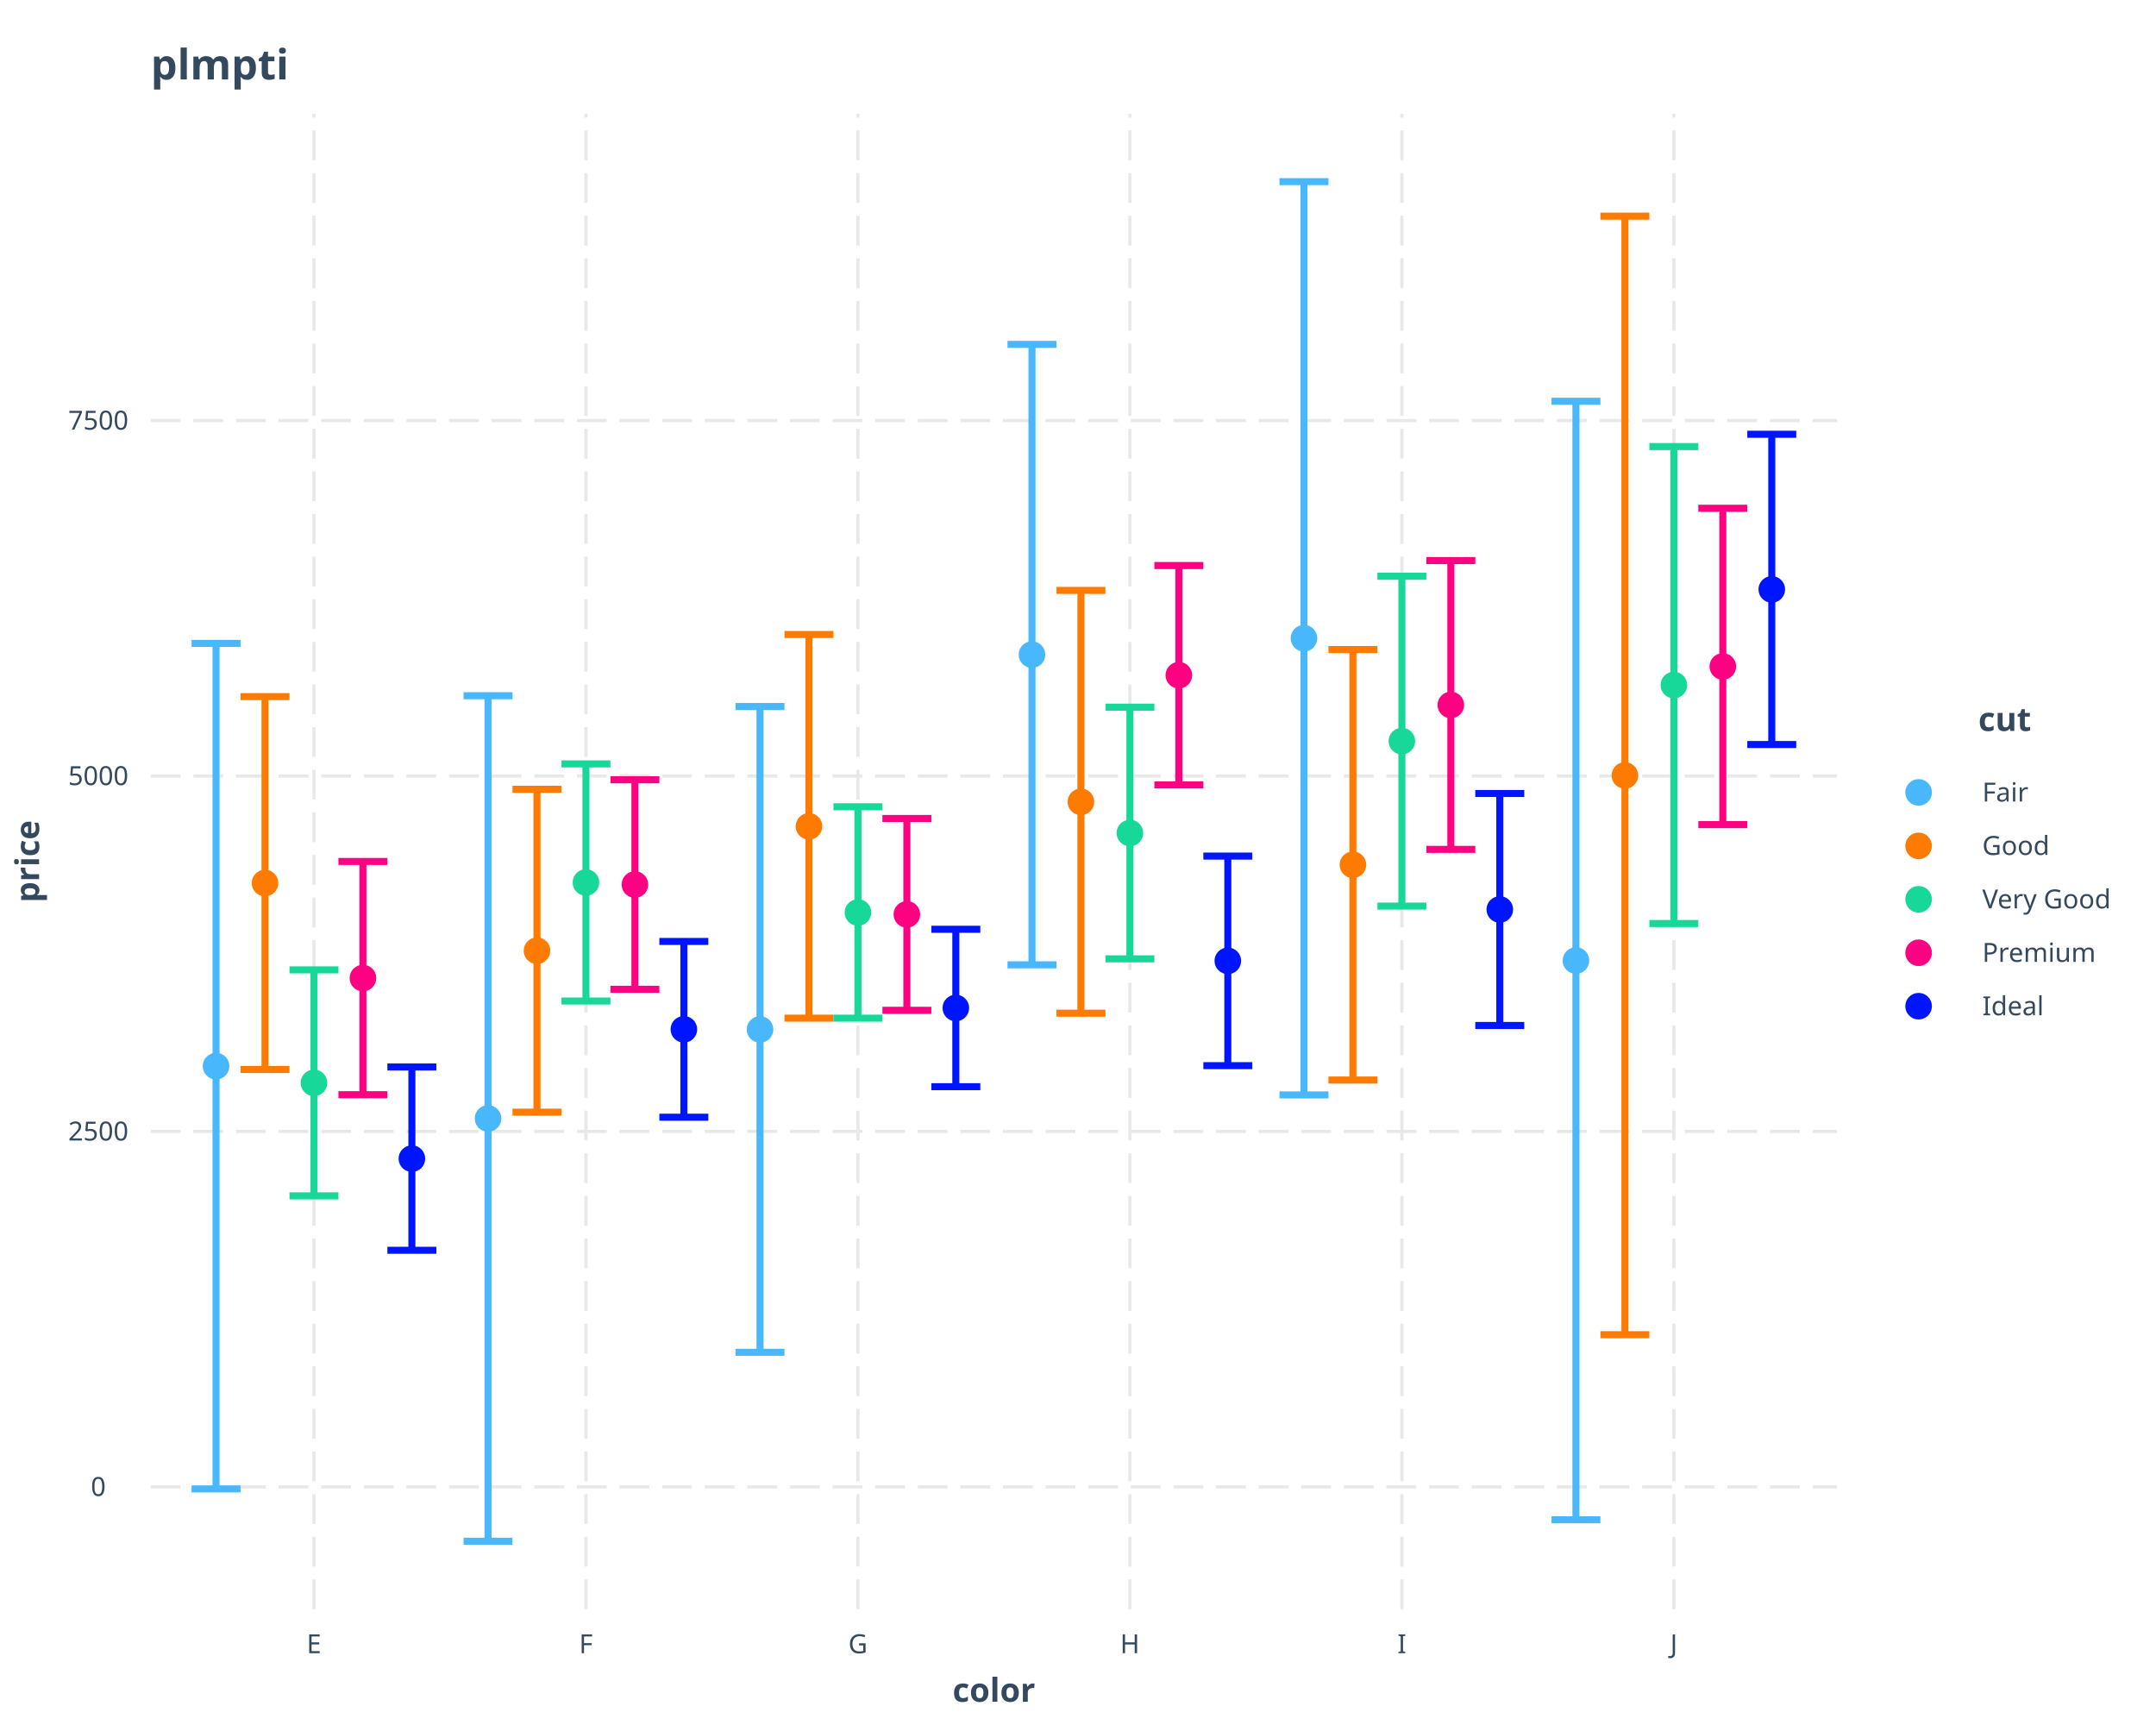
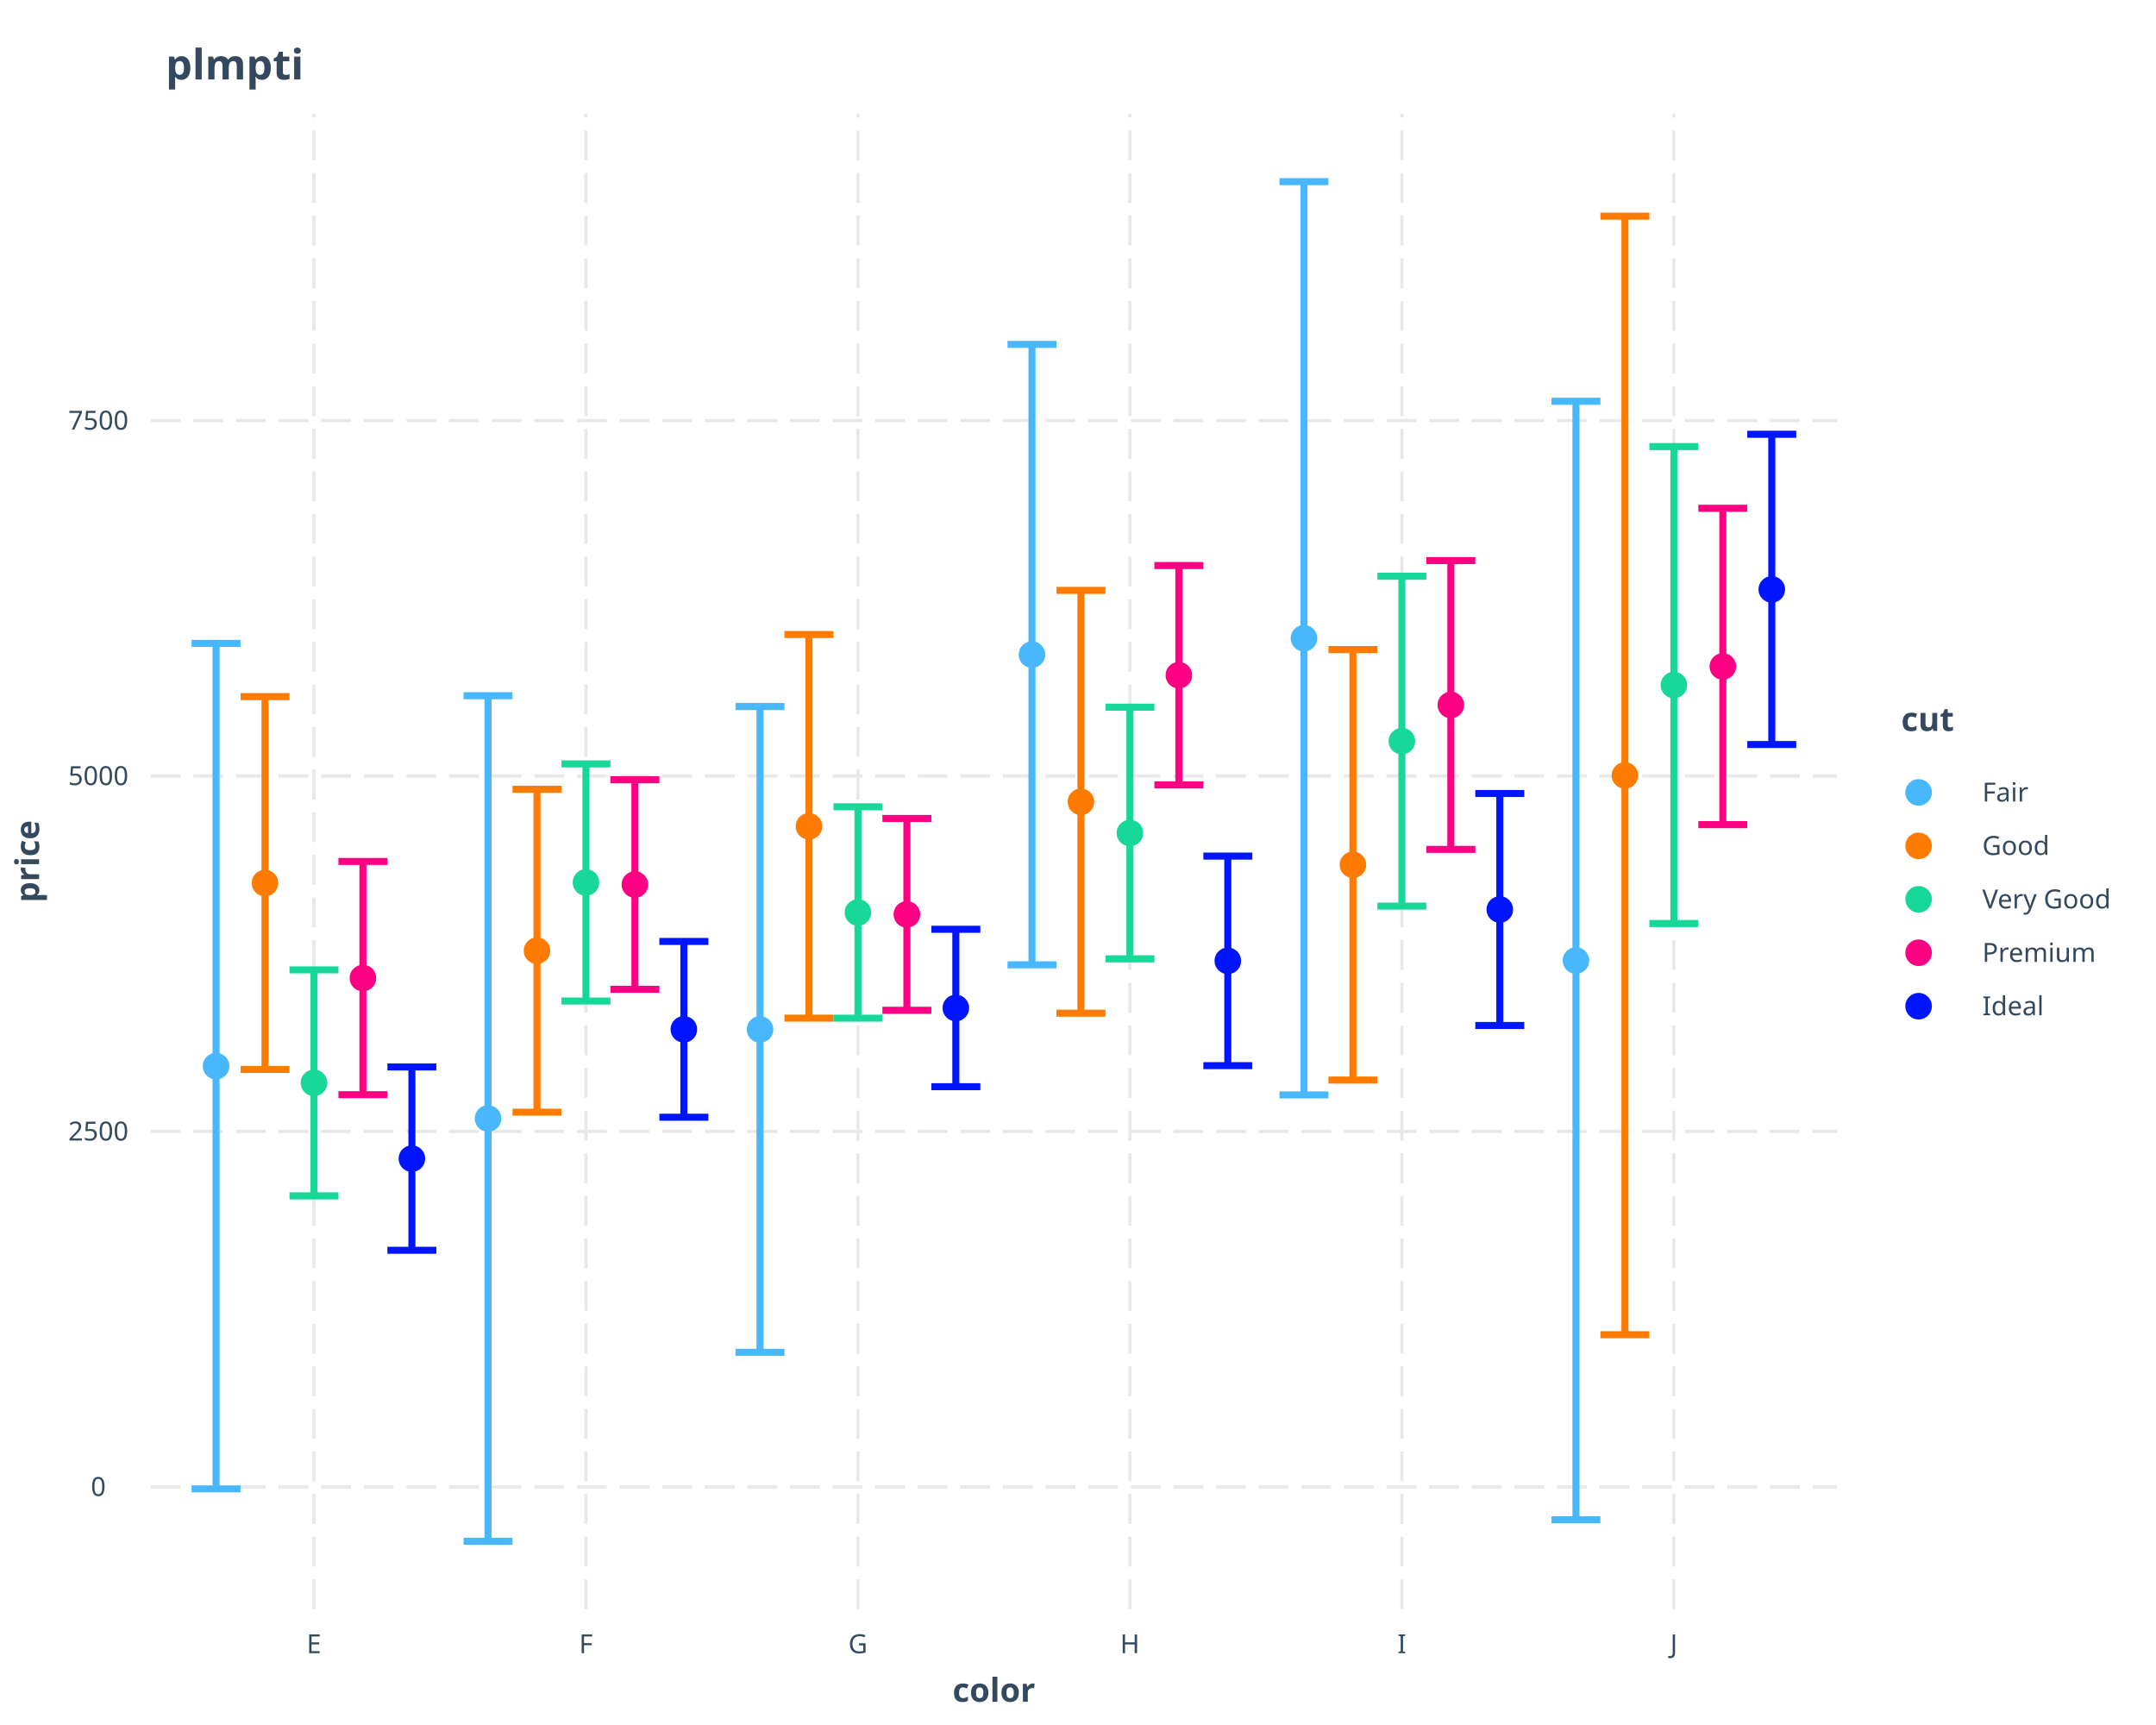
<svg xmlns="http://www.w3.org/2000/svg" class="svglite" data-engine-version="2.0" width="720.00pt" height="576.00pt" viewBox="0 0 720.00 576.00">
  <defs>
    <style type="text/css">
    .svglite line, .svglite polyline, .svglite polygon, .svglite path, .svglite rect, .svglite circle {
      fill: none;
      stroke: #000000;
      stroke-linecap: round;
      stroke-linejoin: round;
      stroke-miterlimit: 10.00;
    }
  </style>
  </defs>
  <rect width="100%" height="100%" style="stroke: none; fill: #FFFFFF;" />
  <defs>
    <clipPath id="cpMC4wMHw3MjAuMDB8MC4wMHw1NzYuMDA=">
      <rect x="0.00" y="0.00" width="720.00" height="576.00" />
    </clipPath>
  </defs>
  <g clip-path="url(#cpMC4wMHw3MjAuMDB8MC4wMHw1NzYuMDA=)">
    <rect x="0.00" y="0.00" width="720.00" height="576.00" style="stroke-width: 1.07; stroke: #FFFFFF; fill: #FFFFFF;" />
  </g>
  <defs>
    <clipPath id="cpNTAuMzV8NjEzLjQ4fDM3Ljk1fDUzNy4zNA==">
      <rect x="50.35" y="37.95" width="563.13" height="499.40" />
    </clipPath>
  </defs>
  <g clip-path="url(#cpNTAuMzV8NjEzLjQ4fDM3Ljk1fDUzNy4zNA==)">
    <rect x="50.35" y="37.95" width="563.13" height="499.40" style="stroke-width: 0.00; stroke: #FFFFFF; fill: #FFFFFF;" />
    <polyline points="50.35,496.49 613.48,496.49 " style="stroke-width: 1.07; stroke: #E8E8E8; stroke-dasharray: 9.96,4.27; stroke-linecap: butt;" />
    <polyline points="50.35,377.80 613.48,377.80 " style="stroke-width: 1.07; stroke: #E8E8E8; stroke-dasharray: 9.96,4.27; stroke-linecap: butt;" />
    <polyline points="50.35,259.12 613.48,259.12 " style="stroke-width: 1.07; stroke: #E8E8E8; stroke-dasharray: 9.96,4.27; stroke-linecap: butt;" />
    <polyline points="50.35,140.43 613.48,140.43 " style="stroke-width: 1.07; stroke: #E8E8E8; stroke-dasharray: 9.96,4.27; stroke-linecap: butt;" />
    <polyline points="104.85,537.34 104.85,37.95 " style="stroke-width: 1.07; stroke: #E8E8E8; stroke-dasharray: 9.96,4.27; stroke-linecap: butt;" />
    <polyline points="195.68,537.34 195.68,37.95 " style="stroke-width: 1.07; stroke: #E8E8E8; stroke-dasharray: 9.96,4.27; stroke-linecap: butt;" />
    <polyline points="286.51,537.34 286.51,37.95 " style="stroke-width: 1.07; stroke: #E8E8E8; stroke-dasharray: 9.96,4.27; stroke-linecap: butt;" />
    <polyline points="377.33,537.34 377.33,37.95 " style="stroke-width: 1.07; stroke: #E8E8E8; stroke-dasharray: 9.96,4.27; stroke-linecap: butt;" />
    <polyline points="468.16,537.34 468.16,37.95 " style="stroke-width: 1.07; stroke: #E8E8E8; stroke-dasharray: 9.96,4.27; stroke-linecap: butt;" />
    <polyline points="558.99,537.34 558.99,37.95 " style="stroke-width: 1.07; stroke: #E8E8E8; stroke-dasharray: 9.96,4.27; stroke-linecap: butt;" />
    <circle cx="72.15" cy="356.00" r="4.09" style="stroke-width: 0.71; stroke: #49B7FC; fill: #49B7FC;" />
    <circle cx="162.98" cy="373.48" r="4.09" style="stroke-width: 0.71; stroke: #49B7FC; fill: #49B7FC;" />
    <circle cx="253.81" cy="343.74" r="4.09" style="stroke-width: 0.71; stroke: #49B7FC; fill: #49B7FC;" />
    <circle cx="344.63" cy="218.58" r="4.09" style="stroke-width: 0.71; stroke: #49B7FC; fill: #49B7FC;" />
    <circle cx="435.46" cy="213.12" r="4.09" style="stroke-width: 0.71; stroke: #49B7FC; fill: #49B7FC;" />
    <circle cx="526.29" cy="320.74" r="4.09" style="stroke-width: 0.71; stroke: #49B7FC; fill: #49B7FC;" />
    <circle cx="88.50" cy="294.86" r="4.09" style="stroke-width: 0.71; stroke: #FF7B00; fill: #FF7B00;" />
    <circle cx="179.33" cy="317.46" r="4.09" style="stroke-width: 0.71; stroke: #FF7B00; fill: #FF7B00;" />
    <circle cx="270.16" cy="275.92" r="4.09" style="stroke-width: 0.71; stroke: #FF7B00; fill: #FF7B00;" />
    <circle cx="360.98" cy="267.74" r="4.09" style="stroke-width: 0.71; stroke: #FF7B00; fill: #FF7B00;" />
    <circle cx="451.81" cy="288.76" r="4.09" style="stroke-width: 0.71; stroke: #FF7B00; fill: #FF7B00;" />
    <circle cx="542.64" cy="258.93" r="4.09" style="stroke-width: 0.71; stroke: #FF7B00; fill: #FF7B00;" />
    <circle cx="104.85" cy="361.58" r="4.09" style="stroke-width: 0.71; stroke: #17D898; fill: #17D898;" />
    <circle cx="195.68" cy="294.66" r="4.09" style="stroke-width: 0.71; stroke: #17D898; fill: #17D898;" />
    <circle cx="286.51" cy="304.69" r="4.09" style="stroke-width: 0.71; stroke: #17D898; fill: #17D898;" />
    <circle cx="377.33" cy="278.15" r="4.09" style="stroke-width: 0.71; stroke: #17D898; fill: #17D898;" />
    <circle cx="468.16" cy="247.48" r="4.09" style="stroke-width: 0.71; stroke: #17D898; fill: #17D898;" />
    <circle cx="558.99" cy="228.75" r="4.09" style="stroke-width: 0.71; stroke: #17D898; fill: #17D898;" />
    <circle cx="121.20" cy="326.59" r="4.09" style="stroke-width: 0.71; stroke: #FF0083; fill: #FF0083;" />
    <circle cx="212.03" cy="295.36" r="4.09" style="stroke-width: 0.71; stroke: #FF0083; fill: #FF0083;" />
    <circle cx="302.85" cy="305.32" r="4.09" style="stroke-width: 0.71; stroke: #FF0083; fill: #FF0083;" />
    <circle cx="393.68" cy="225.46" r="4.09" style="stroke-width: 0.71; stroke: #FF0083; fill: #FF0083;" />
    <circle cx="484.51" cy="235.40" r="4.09" style="stroke-width: 0.71; stroke: #FF0083; fill: #FF0083;" />
    <circle cx="575.34" cy="222.54" r="4.09" style="stroke-width: 0.71; stroke: #FF0083; fill: #FF0083;" />
    <circle cx="137.55" cy="386.88" r="4.09" style="stroke-width: 0.71; stroke: #0015FF; fill: #0015FF;" />
    <circle cx="228.38" cy="343.71" r="4.09" style="stroke-width: 0.71; stroke: #0015FF; fill: #0015FF;" />
    <circle cx="319.20" cy="336.58" r="4.09" style="stroke-width: 0.71; stroke: #0015FF; fill: #0015FF;" />
    <circle cx="410.03" cy="320.84" r="4.09" style="stroke-width: 0.71; stroke: #0015FF; fill: #0015FF;" />
    <circle cx="500.86" cy="303.69" r="4.09" style="stroke-width: 0.71; stroke: #0015FF; fill: #0015FF;" />
    <circle cx="591.69" cy="196.81" r="4.09" style="stroke-width: 0.71; stroke: #0015FF; fill: #0015FF;" />
    <polyline points="63.98,214.83 80.33,214.83 " style="stroke-width: 2.35; stroke: #49B7FC; stroke-linecap: butt;" />
    <polyline points="72.15,214.83 72.15,497.16 " style="stroke-width: 2.35; stroke: #49B7FC; stroke-linecap: butt;" />
    <polyline points="63.98,497.16 80.33,497.16 " style="stroke-width: 2.35; stroke: #49B7FC; stroke-linecap: butt;" />
    <polyline points="154.81,232.31 171.15,232.31 " style="stroke-width: 2.35; stroke: #49B7FC; stroke-linecap: butt;" />
    <polyline points="162.98,232.31 162.98,514.64 " style="stroke-width: 2.35; stroke: #49B7FC; stroke-linecap: butt;" />
    <polyline points="154.81,514.64 171.15,514.64 " style="stroke-width: 2.35; stroke: #49B7FC; stroke-linecap: butt;" />
    <polyline points="245.63,235.92 261.98,235.92 " style="stroke-width: 2.35; stroke: #49B7FC; stroke-linecap: butt;" />
    <polyline points="253.81,235.92 253.81,451.55 " style="stroke-width: 2.35; stroke: #49B7FC; stroke-linecap: butt;" />
    <polyline points="245.63,451.55 261.98,451.55 " style="stroke-width: 2.35; stroke: #49B7FC; stroke-linecap: butt;" />
    <polyline points="336.46,114.99 352.81,114.99 " style="stroke-width: 2.35; stroke: #49B7FC; stroke-linecap: butt;" />
    <polyline points="344.63,114.99 344.63,322.17 " style="stroke-width: 2.35; stroke: #49B7FC; stroke-linecap: butt;" />
    <polyline points="336.46,322.17 352.81,322.17 " style="stroke-width: 2.35; stroke: #49B7FC; stroke-linecap: butt;" />
    <polyline points="427.29,60.65 443.64,60.65 " style="stroke-width: 2.35; stroke: #49B7FC; stroke-linecap: butt;" />
    <polyline points="435.46,60.65 435.46,365.60 " style="stroke-width: 2.35; stroke: #49B7FC; stroke-linecap: butt;" />
    <polyline points="427.29,365.60 443.64,365.60 " style="stroke-width: 2.35; stroke: #49B7FC; stroke-linecap: butt;" />
    <polyline points="518.12,133.99 534.46,133.99 " style="stroke-width: 2.35; stroke: #49B7FC; stroke-linecap: butt;" />
    <polyline points="526.29,133.99 526.29,507.48 " style="stroke-width: 2.35; stroke: #49B7FC; stroke-linecap: butt;" />
    <polyline points="518.12,507.48 534.46,507.48 " style="stroke-width: 2.35; stroke: #49B7FC; stroke-linecap: butt;" />
    <polyline points="80.33,232.61 96.68,232.61 " style="stroke-width: 2.35; stroke: #FF7B00; stroke-linecap: butt;" />
    <polyline points="88.50,232.61 88.50,357.11 " style="stroke-width: 2.35; stroke: #FF7B00; stroke-linecap: butt;" />
    <polyline points="80.33,357.11 96.68,357.11 " style="stroke-width: 2.35; stroke: #FF7B00; stroke-linecap: butt;" />
    <polyline points="171.15,263.55 187.50,263.55 " style="stroke-width: 2.35; stroke: #FF7B00; stroke-linecap: butt;" />
    <polyline points="179.33,263.55 179.33,371.37 " style="stroke-width: 2.35; stroke: #FF7B00; stroke-linecap: butt;" />
    <polyline points="171.15,371.37 187.50,371.37 " style="stroke-width: 2.35; stroke: #FF7B00; stroke-linecap: butt;" />
    <polyline points="261.98,211.87 278.33,211.87 " style="stroke-width: 2.35; stroke: #FF7B00; stroke-linecap: butt;" />
    <polyline points="270.16,211.87 270.16,339.97 " style="stroke-width: 2.35; stroke: #FF7B00; stroke-linecap: butt;" />
    <polyline points="261.98,339.97 278.33,339.97 " style="stroke-width: 2.35; stroke: #FF7B00; stroke-linecap: butt;" />
    <polyline points="352.81,197.15 369.16,197.15 " style="stroke-width: 2.35; stroke: #FF7B00; stroke-linecap: butt;" />
    <polyline points="360.98,197.15 360.98,338.32 " style="stroke-width: 2.35; stroke: #FF7B00; stroke-linecap: butt;" />
    <polyline points="352.81,338.32 369.16,338.32 " style="stroke-width: 2.35; stroke: #FF7B00; stroke-linecap: butt;" />
    <polyline points="443.64,216.89 459.99,216.89 " style="stroke-width: 2.35; stroke: #FF7B00; stroke-linecap: butt;" />
    <polyline points="451.81,216.89 451.81,360.64 " style="stroke-width: 2.35; stroke: #FF7B00; stroke-linecap: butt;" />
    <polyline points="443.64,360.64 459.99,360.64 " style="stroke-width: 2.35; stroke: #FF7B00; stroke-linecap: butt;" />
    <polyline points="534.46,72.18 550.81,72.18 " style="stroke-width: 2.35; stroke: #FF7B00; stroke-linecap: butt;" />
    <polyline points="542.64,72.18 542.64,445.67 " style="stroke-width: 2.35; stroke: #FF7B00; stroke-linecap: butt;" />
    <polyline points="534.46,445.67 550.81,445.67 " style="stroke-width: 2.35; stroke: #FF7B00; stroke-linecap: butt;" />
    <polyline points="96.68,323.85 113.02,323.85 " style="stroke-width: 2.35; stroke: #17D898; stroke-linecap: butt;" />
    <polyline points="104.85,323.85 104.85,399.31 " style="stroke-width: 2.35; stroke: #17D898; stroke-linecap: butt;" />
    <polyline points="96.68,399.31 113.02,399.31 " style="stroke-width: 2.35; stroke: #17D898; stroke-linecap: butt;" />
    <polyline points="187.50,255.07 203.85,255.07 " style="stroke-width: 2.35; stroke: #17D898; stroke-linecap: butt;" />
    <polyline points="195.68,255.07 195.68,334.25 " style="stroke-width: 2.35; stroke: #17D898; stroke-linecap: butt;" />
    <polyline points="187.50,334.25 203.85,334.25 " style="stroke-width: 2.35; stroke: #17D898; stroke-linecap: butt;" />
    <polyline points="278.33,269.40 294.68,269.40 " style="stroke-width: 2.35; stroke: #17D898; stroke-linecap: butt;" />
    <polyline points="286.51,269.40 286.51,339.98 " style="stroke-width: 2.35; stroke: #17D898; stroke-linecap: butt;" />
    <polyline points="278.33,339.98 294.68,339.98 " style="stroke-width: 2.35; stroke: #17D898; stroke-linecap: butt;" />
    <polyline points="369.16,236.13 385.51,236.13 " style="stroke-width: 2.35; stroke: #17D898; stroke-linecap: butt;" />
    <polyline points="377.33,236.13 377.33,320.17 " style="stroke-width: 2.35; stroke: #17D898; stroke-linecap: butt;" />
    <polyline points="369.16,320.17 385.51,320.17 " style="stroke-width: 2.35; stroke: #17D898; stroke-linecap: butt;" />
    <polyline points="459.99,192.41 476.33,192.41 " style="stroke-width: 2.35; stroke: #17D898; stroke-linecap: butt;" />
    <polyline points="468.16,192.41 468.16,302.55 " style="stroke-width: 2.35; stroke: #17D898; stroke-linecap: butt;" />
    <polyline points="459.99,302.55 476.33,302.55 " style="stroke-width: 2.35; stroke: #17D898; stroke-linecap: butt;" />
    <polyline points="550.81,149.12 567.16,149.12 " style="stroke-width: 2.35; stroke: #17D898; stroke-linecap: butt;" />
    <polyline points="558.99,149.12 558.99,308.38 " style="stroke-width: 2.35; stroke: #17D898; stroke-linecap: butt;" />
    <polyline points="550.81,308.38 567.16,308.38 " style="stroke-width: 2.35; stroke: #17D898; stroke-linecap: butt;" />
    <polyline points="113.02,287.65 129.37,287.65 " style="stroke-width: 2.35; stroke: #FF0083; stroke-linecap: butt;" />
    <polyline points="121.20,287.65 121.20,365.53 " style="stroke-width: 2.35; stroke: #FF0083; stroke-linecap: butt;" />
    <polyline points="113.02,365.53 129.37,365.53 " style="stroke-width: 2.35; stroke: #FF0083; stroke-linecap: butt;" />
    <polyline points="203.85,260.38 220.20,260.38 " style="stroke-width: 2.35; stroke: #FF0083; stroke-linecap: butt;" />
    <polyline points="212.03,260.38 212.03,330.34 " style="stroke-width: 2.35; stroke: #FF0083; stroke-linecap: butt;" />
    <polyline points="203.85,330.34 220.20,330.34 " style="stroke-width: 2.35; stroke: #FF0083; stroke-linecap: butt;" />
    <polyline points="294.68,273.29 311.03,273.29 " style="stroke-width: 2.35; stroke: #FF0083; stroke-linecap: butt;" />
    <polyline points="302.85,273.29 302.85,337.35 " style="stroke-width: 2.35; stroke: #FF0083; stroke-linecap: butt;" />
    <polyline points="294.68,337.35 311.03,337.35 " style="stroke-width: 2.35; stroke: #FF0083; stroke-linecap: butt;" />
    <polyline points="385.51,188.84 401.86,188.84 " style="stroke-width: 2.35; stroke: #FF0083; stroke-linecap: butt;" />
    <polyline points="393.68,188.84 393.68,262.09 " style="stroke-width: 2.35; stroke: #FF0083; stroke-linecap: butt;" />
    <polyline points="385.51,262.09 401.86,262.09 " style="stroke-width: 2.35; stroke: #FF0083; stroke-linecap: butt;" />
    <polyline points="476.33,187.18 492.68,187.18 " style="stroke-width: 2.35; stroke: #FF0083; stroke-linecap: butt;" />
    <polyline points="484.51,187.18 484.51,283.62 " style="stroke-width: 2.35; stroke: #FF0083; stroke-linecap: butt;" />
    <polyline points="476.33,283.62 492.68,283.62 " style="stroke-width: 2.35; stroke: #FF0083; stroke-linecap: butt;" />
    <polyline points="567.16,169.72 583.51,169.72 " style="stroke-width: 2.35; stroke: #FF0083; stroke-linecap: butt;" />
    <polyline points="575.34,169.72 575.34,275.36 " style="stroke-width: 2.35; stroke: #FF0083; stroke-linecap: butt;" />
    <polyline points="567.16,275.36 583.51,275.36 " style="stroke-width: 2.35; stroke: #FF0083; stroke-linecap: butt;" />
    <polyline points="129.37,356.28 145.72,356.28 " style="stroke-width: 2.35; stroke: #0015FF; stroke-linecap: butt;" />
    <polyline points="137.55,356.28 137.55,417.48 " style="stroke-width: 2.35; stroke: #0015FF; stroke-linecap: butt;" />
    <polyline points="129.37,417.48 145.72,417.48 " style="stroke-width: 2.35; stroke: #0015FF; stroke-linecap: butt;" />
    <polyline points="220.20,314.36 236.55,314.36 " style="stroke-width: 2.35; stroke: #0015FF; stroke-linecap: butt;" />
    <polyline points="228.38,314.36 228.38,373.05 " style="stroke-width: 2.35; stroke: #0015FF; stroke-linecap: butt;" />
    <polyline points="220.20,373.05 236.55,373.05 " style="stroke-width: 2.35; stroke: #0015FF; stroke-linecap: butt;" />
    <polyline points="311.03,310.30 327.38,310.30 " style="stroke-width: 2.35; stroke: #0015FF; stroke-linecap: butt;" />
    <polyline points="319.20,310.30 319.20,362.86 " style="stroke-width: 2.35; stroke: #0015FF; stroke-linecap: butt;" />
    <polyline points="311.03,362.86 327.38,362.86 " style="stroke-width: 2.35; stroke: #0015FF; stroke-linecap: butt;" />
    <polyline points="401.86,285.86 418.21,285.86 " style="stroke-width: 2.35; stroke: #0015FF; stroke-linecap: butt;" />
    <polyline points="410.03,285.86 410.03,355.83 " style="stroke-width: 2.35; stroke: #0015FF; stroke-linecap: butt;" />
    <polyline points="401.86,355.83 418.21,355.83 " style="stroke-width: 2.35; stroke: #0015FF; stroke-linecap: butt;" />
    <polyline points="492.68,264.96 509.03,264.96 " style="stroke-width: 2.35; stroke: #0015FF; stroke-linecap: butt;" />
    <polyline points="500.86,264.96 500.86,342.42 " style="stroke-width: 2.35; stroke: #0015FF; stroke-linecap: butt;" />
    <polyline points="492.68,342.42 509.03,342.42 " style="stroke-width: 2.35; stroke: #0015FF; stroke-linecap: butt;" />
    <polyline points="583.51,145.01 599.86,145.01 " style="stroke-width: 2.35; stroke: #0015FF; stroke-linecap: butt;" />
    <polyline points="591.69,145.01 591.69,248.60 " style="stroke-width: 2.35; stroke: #0015FF; stroke-linecap: butt;" />
    <polyline points="583.51,248.60 599.86,248.60 " style="stroke-width: 2.35; stroke: #0015FF; stroke-linecap: butt;" />
  </g>
  <g clip-path="url(#cpMC4wMHw3MjAuMDB8MC4wMHw1NzYuMDA=)">
    <text x="32.84" y="499.52" text-anchor="middle" style="font-size: 8.80px; fill: #34495E; font-family: sans;" textLength="4.89px" lengthAdjust="spacingAndGlyphs">0</text>
    <text x="32.84" y="380.83" text-anchor="middle" style="font-size: 8.80px; fill: #34495E; font-family: sans;" textLength="19.58px" lengthAdjust="spacingAndGlyphs">2500</text>
    <text x="32.84" y="262.15" text-anchor="middle" style="font-size: 8.80px; fill: #34495E; font-family: sans;" textLength="19.58px" lengthAdjust="spacingAndGlyphs">5000</text>
    <text x="32.84" y="143.46" text-anchor="middle" style="font-size: 8.80px; fill: #34495E; font-family: sans;" textLength="19.58px" lengthAdjust="spacingAndGlyphs">7500</text>
    <text x="104.85" y="552.03" text-anchor="middle" style="font-size: 8.80px; fill: #34495E; font-family: sans;" textLength="5.87px" lengthAdjust="spacingAndGlyphs">E</text>
    <text x="195.68" y="552.03" text-anchor="middle" style="font-size: 8.80px; fill: #34495E; font-family: sans;" textLength="5.38px" lengthAdjust="spacingAndGlyphs">F</text>
    <text x="286.51" y="552.03" text-anchor="middle" style="font-size: 8.80px; fill: #34495E; font-family: sans;" textLength="6.85px" lengthAdjust="spacingAndGlyphs">G</text>
    <text x="377.33" y="552.03" text-anchor="middle" style="font-size: 8.80px; fill: #34495E; font-family: sans;" textLength="6.36px" lengthAdjust="spacingAndGlyphs">H</text>
    <text x="468.16" y="552.03" text-anchor="middle" style="font-size: 8.80px; fill: #34495E; font-family: sans;" textLength="2.44px" lengthAdjust="spacingAndGlyphs">I</text>
    <text x="558.99" y="552.03" text-anchor="middle" style="font-size: 8.80px; fill: #34495E; font-family: sans;" textLength="4.40px" lengthAdjust="spacingAndGlyphs">J</text>
    <text x="331.92" y="568.24" text-anchor="middle" style="font-size: 11.00px; font-weight: bold; fill: #34495E; font-family: sans;" textLength="23.85px" lengthAdjust="spacingAndGlyphs">color</text>
    <text transform="translate(13.05,287.64) rotate(-90)" text-anchor="middle" style="font-size: 11.00px; font-weight: bold; fill: #34495E; font-family: sans;" textLength="23.85px" lengthAdjust="spacingAndGlyphs">price</text>
-     <text x="669.48" y="244.07" text-anchor="middle" style="font-size: 11.00px; font-weight: bold; fill: #34495E; font-family: sans;" textLength="14.68px" lengthAdjust="spacingAndGlyphs">cut</text>
-     <rect x="629.92" y="255.68" width="21.60" height="17.85" style="stroke-width: 1.07; stroke: #FFFFFF; fill: #FFFFFF;" />
+     <text x="634.90" y="244.07" style="font-size: 11.00px; font-weight: bold; fill: #34495E; font-family: sans;" textLength="14.68px" lengthAdjust="spacingAndGlyphs">cut</text>
+     <rect x="629.92" y="255.68" width="21.60" height="17.85" style="stroke-width: 0.00; stroke: #FFFFFF; fill: #FFFFFF;" />
    <circle cx="640.72" cy="264.60" r="4.09" style="stroke-width: 0.71; stroke: #49B7FC; fill: #49B7FC;" />
-     <rect x="629.92" y="273.52" width="21.60" height="17.85" style="stroke-width: 1.07; stroke: #FFFFFF; fill: #FFFFFF;" />
+     <rect x="629.92" y="273.52" width="21.60" height="17.85" style="stroke-width: 0.00; stroke: #FFFFFF; fill: #FFFFFF;" />
    <circle cx="640.72" cy="282.45" r="4.09" style="stroke-width: 0.71; stroke: #FF7B00; fill: #FF7B00;" />
-     <rect x="629.92" y="291.37" width="21.60" height="17.85" style="stroke-width: 1.07; stroke: #FFFFFF; fill: #FFFFFF;" />
+     <rect x="629.92" y="291.37" width="21.60" height="17.85" style="stroke-width: 0.00; stroke: #FFFFFF; fill: #FFFFFF;" />
    <circle cx="640.72" cy="300.29" r="4.09" style="stroke-width: 0.71; stroke: #17D898; fill: #17D898;" />
-     <rect x="629.92" y="309.21" width="21.60" height="17.85" style="stroke-width: 1.07; stroke: #FFFFFF; fill: #FFFFFF;" />
+     <rect x="629.92" y="309.21" width="21.60" height="17.85" style="stroke-width: 0.00; stroke: #FFFFFF; fill: #FFFFFF;" />
    <circle cx="640.72" cy="318.14" r="4.09" style="stroke-width: 0.71; stroke: #FF0083; fill: #FF0083;" />
-     <rect x="629.92" y="327.06" width="21.60" height="17.85" style="stroke-width: 1.07; stroke: #FFFFFF; fill: #FFFFFF;" />
+     <rect x="629.92" y="327.06" width="21.60" height="17.85" style="stroke-width: 0.00; stroke: #FFFFFF; fill: #FFFFFF;" />
    <circle cx="640.72" cy="335.98" r="4.09" style="stroke-width: 0.71; stroke: #0015FF; fill: #0015FF;" />
    <text x="661.98" y="267.63" style="font-size: 8.80px; fill: #34495E; font-family: sans;" textLength="15.15px" lengthAdjust="spacingAndGlyphs">Fair</text>
    <text x="661.98" y="285.47" style="font-size: 8.80px; fill: #34495E; font-family: sans;" textLength="21.53px" lengthAdjust="spacingAndGlyphs">Good</text>
    <text x="661.98" y="303.32" style="font-size: 8.80px; fill: #34495E; font-family: sans;" textLength="42.08px" lengthAdjust="spacingAndGlyphs">Very Good</text>
    <text x="661.98" y="321.17" style="font-size: 8.80px; fill: #34495E; font-family: sans;" textLength="35.21px" lengthAdjust="spacingAndGlyphs">Premium</text>
    <text x="661.98" y="339.01" style="font-size: 8.80px; fill: #34495E; font-family: sans;" textLength="19.08px" lengthAdjust="spacingAndGlyphs">Ideal</text>
-     <text x="50.35" y="26.53" style="font-size: 14.00px; font-weight: bold; fill: #34495E; font-family: sans;" textLength="37.35px" lengthAdjust="spacingAndGlyphs">plmpti</text>
+     <text x="55.33" y="26.53" style="font-size: 14.00px; font-weight: bold; fill: #34495E; font-family: sans;" textLength="37.35px" lengthAdjust="spacingAndGlyphs">plmpti</text>
  </g>
</svg>
